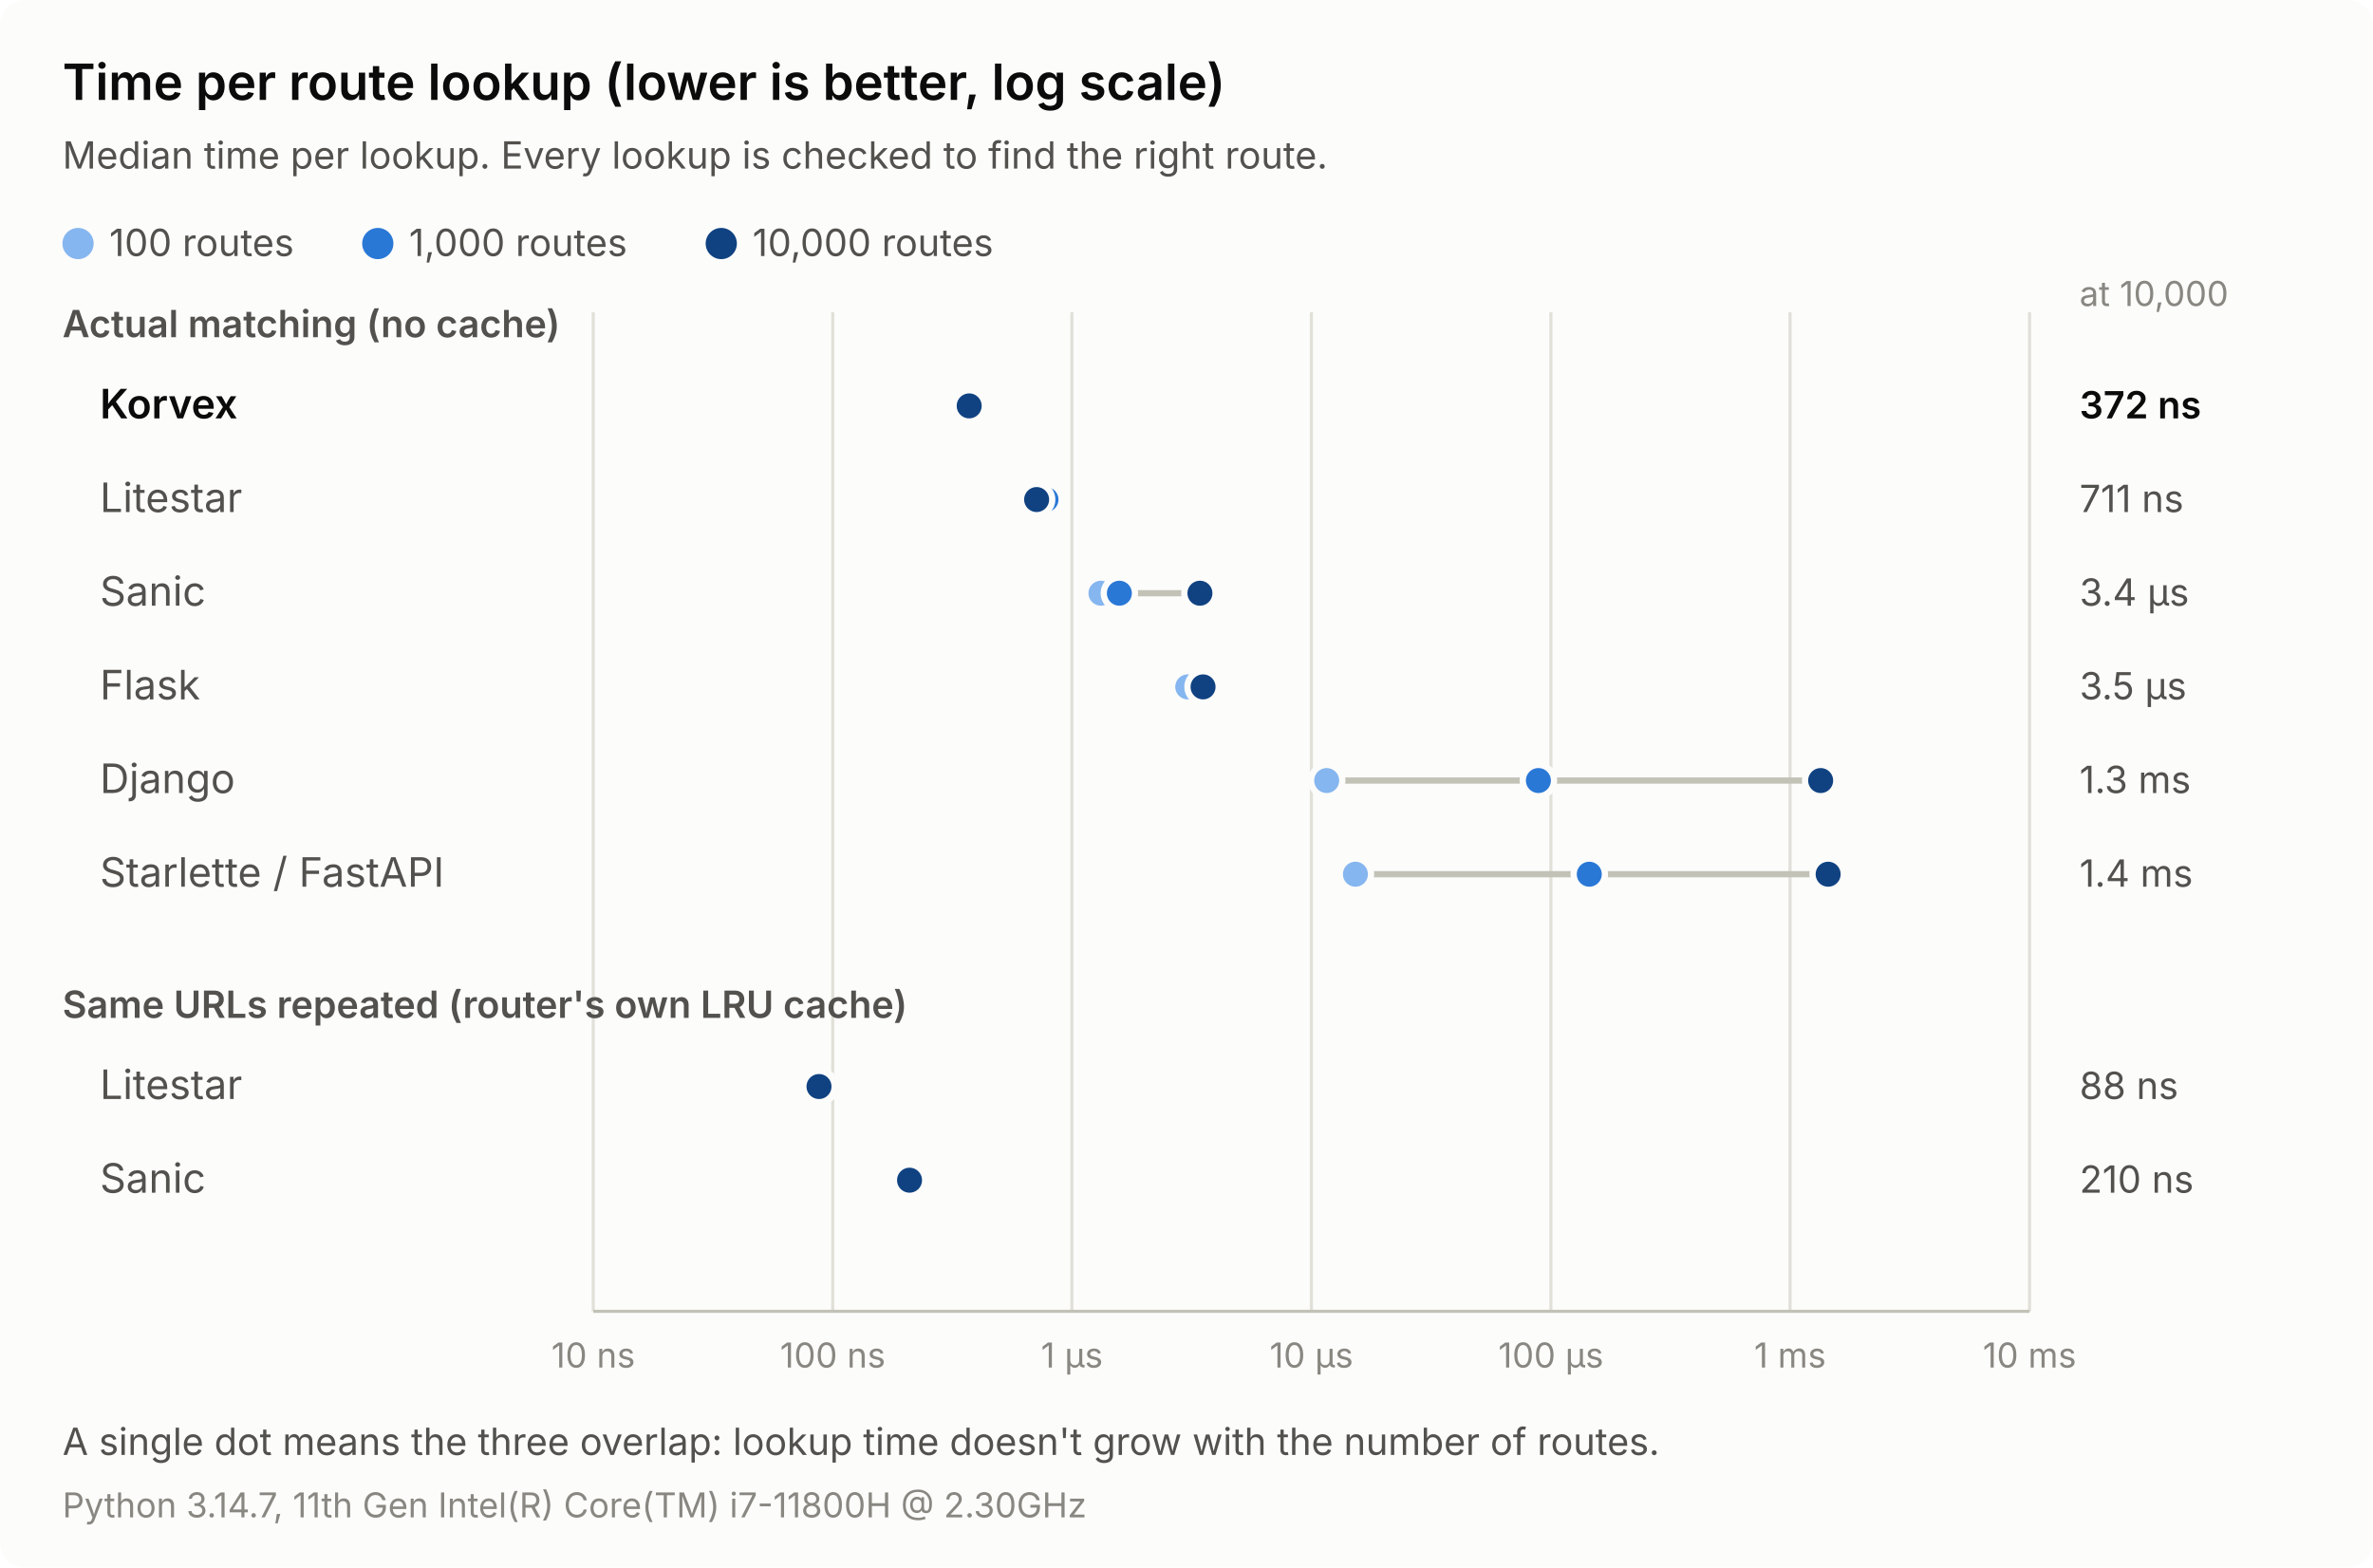
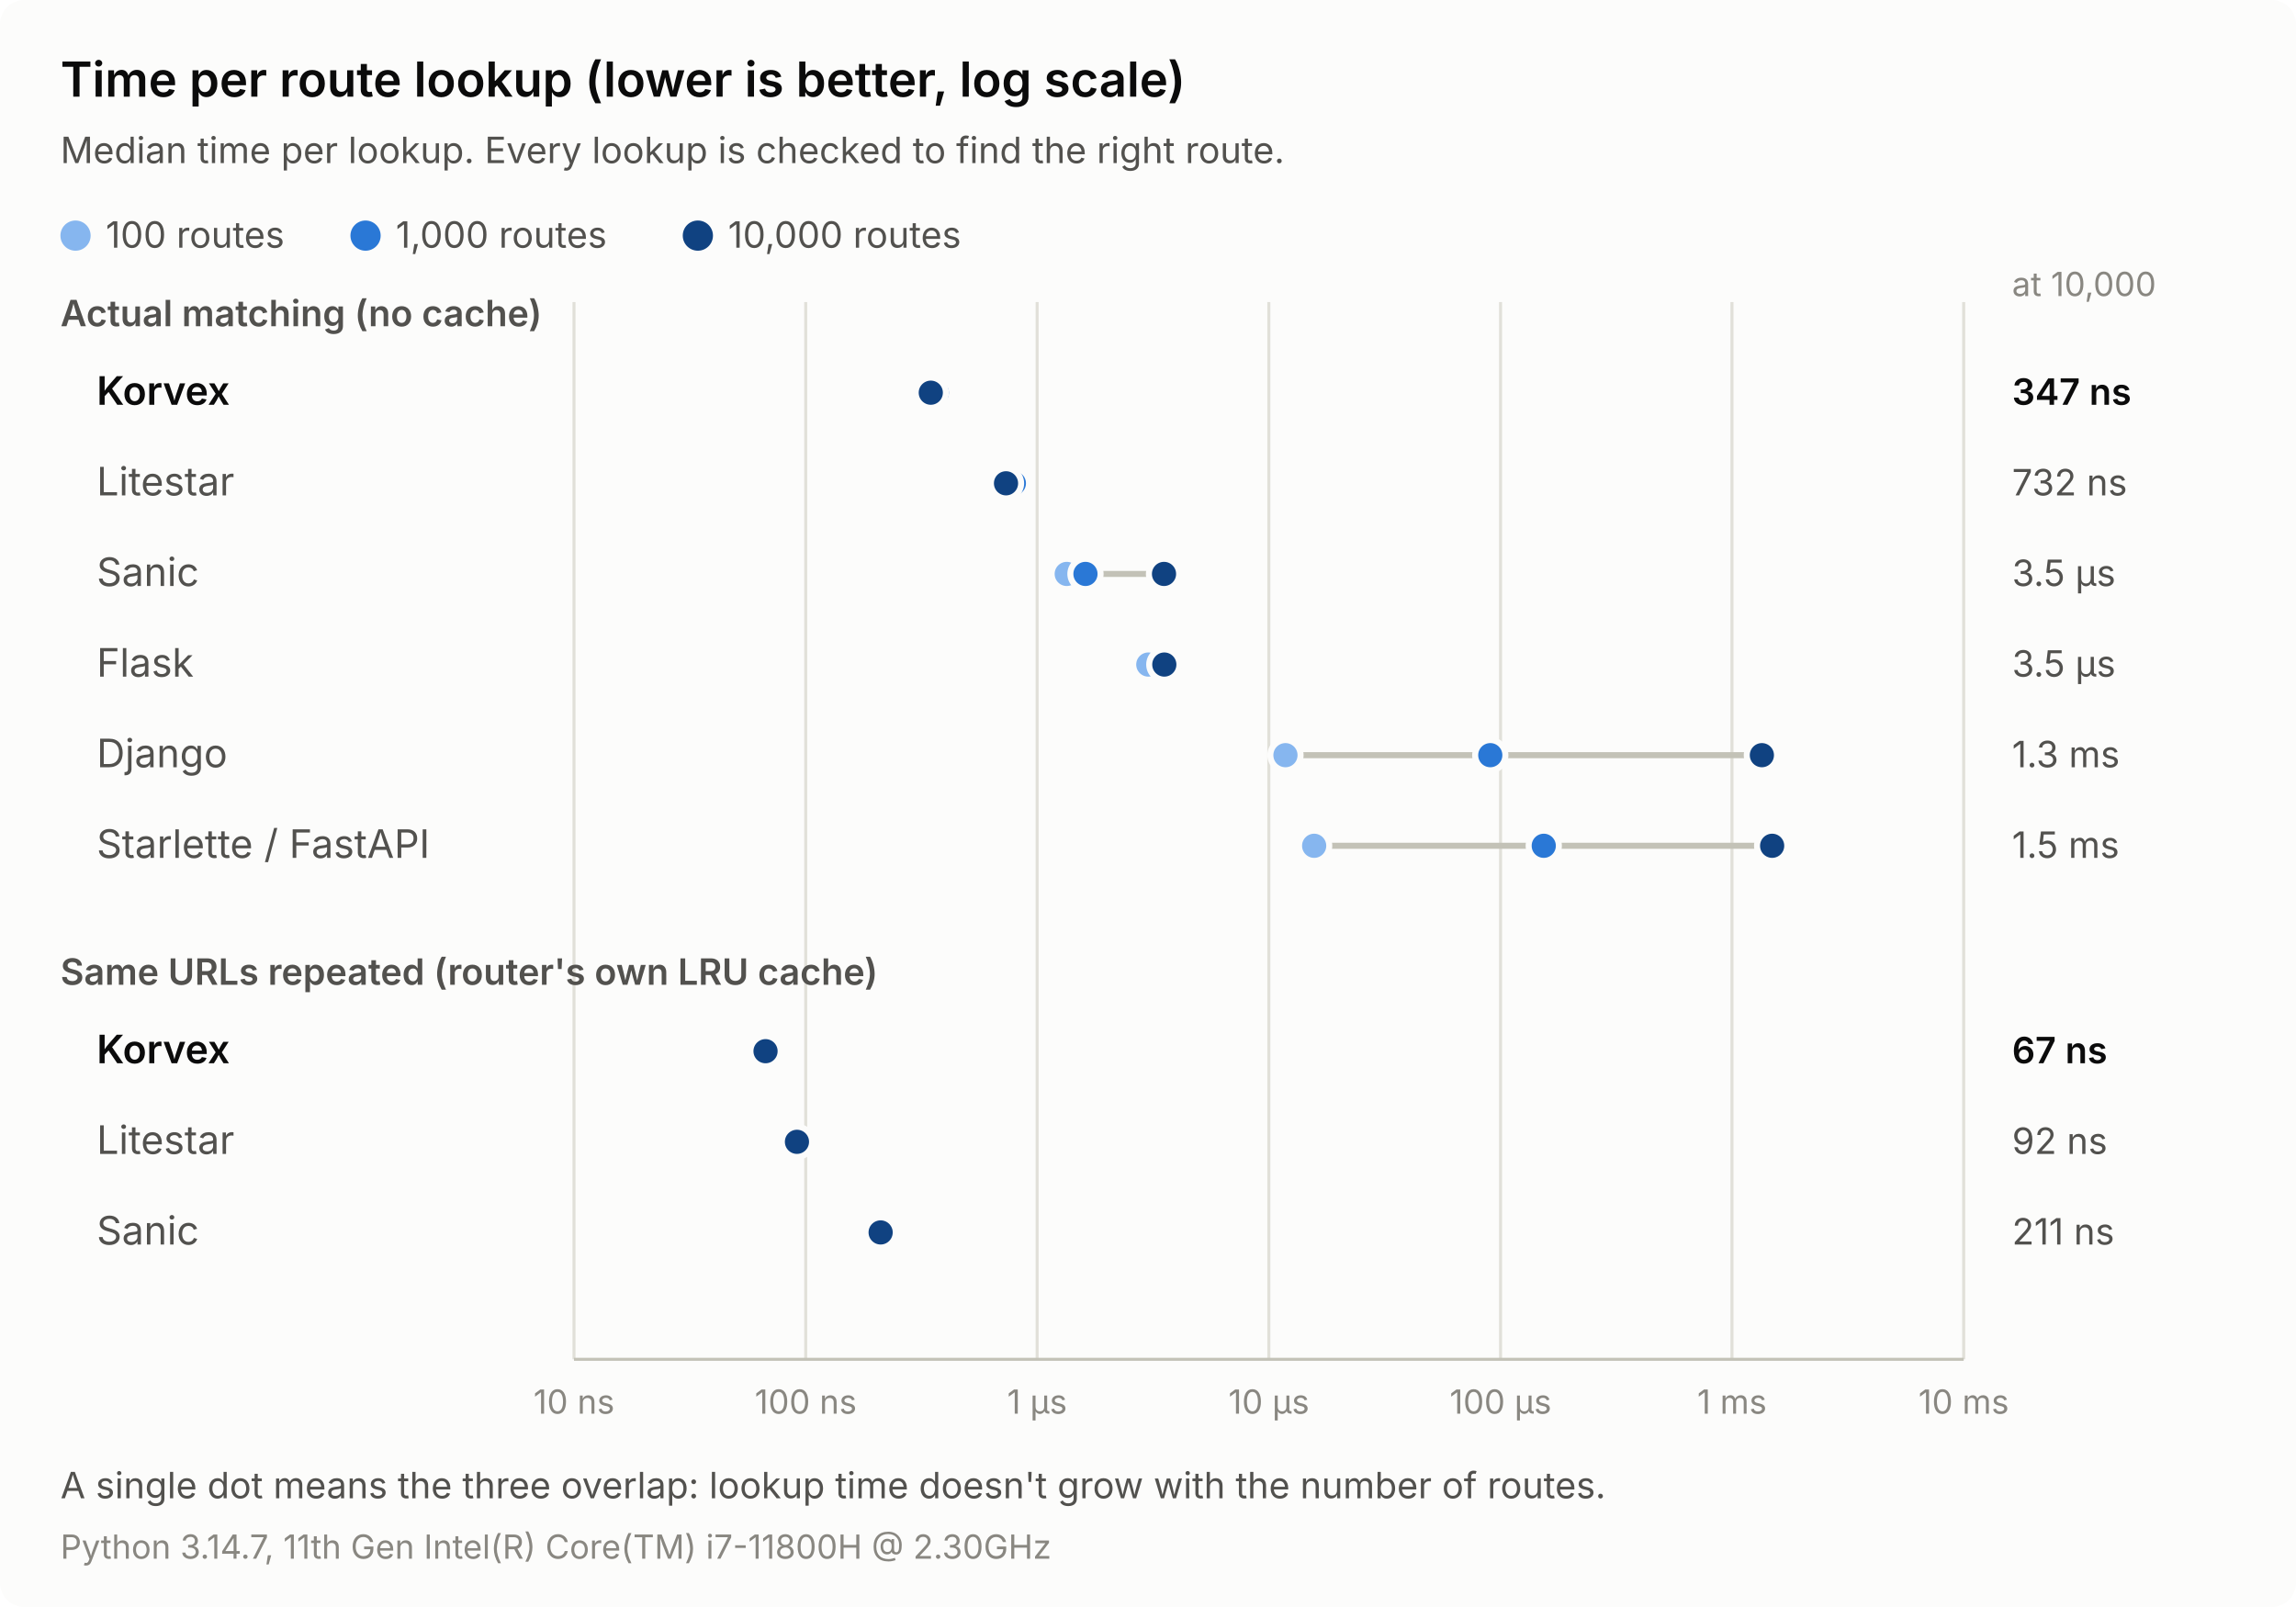
- <svg xmlns="http://www.w3.org/2000/svg" width="760" height="502" viewBox="0 0 760 502" font-family="system-ui, -apple-system, Segoe UI, sans-serif" role="img">
-   <rect width="760" height="502" rx="8" fill="#fcfcfb" />
+ <svg xmlns="http://www.w3.org/2000/svg" width="760" height="532" viewBox="0 0 760 532" font-family="system-ui, -apple-system, Segoe UI, sans-serif" role="img">
+   <rect width="760" height="532" rx="8" fill="#fcfcfb" />
  <text x="20" y="32" font-size="16" font-weight="600" fill="#0b0b0b">Time per route lookup (lower is better, log scale)</text>
  <text x="20" y="54" font-size="12" fill="#52514e">Median time per lookup. Every lookup is checked to find the right route.</text>
  <circle cx="25" cy="78" r="5" fill="#86b6ef" />
  <text x="35" y="82" font-size="12" fill="#52514e">100 routes</text>
  <circle cx="121" cy="78" r="5" fill="#2a78d6" />
  <text x="131" y="82" font-size="12" fill="#52514e">1,000 routes</text>
  <circle cx="231" cy="78" r="5" fill="#104281" />
  <text x="241" y="82" font-size="12" fill="#52514e">10,000 routes</text>
-   <line x1="190.0" y1="100" x2="190.0" y2="420" stroke="#e1e0d9" stroke-width="1" />
-   <text x="190.0" y="438" font-size="11" text-anchor="middle" fill="#898781">10 ns</text>
-   <line x1="266.7" y1="100" x2="266.7" y2="420" stroke="#e1e0d9" stroke-width="1" />
-   <text x="266.7" y="438" font-size="11" text-anchor="middle" fill="#898781">100 ns</text>
-   <line x1="343.3" y1="100" x2="343.3" y2="420" stroke="#e1e0d9" stroke-width="1" />
-   <text x="343.3" y="438" font-size="11" text-anchor="middle" fill="#898781">1 µs</text>
-   <line x1="420.0" y1="100" x2="420.0" y2="420" stroke="#e1e0d9" stroke-width="1" />
-   <text x="420.0" y="438" font-size="11" text-anchor="middle" fill="#898781">10 µs</text>
-   <line x1="496.7" y1="100" x2="496.7" y2="420" stroke="#e1e0d9" stroke-width="1" />
-   <text x="496.7" y="438" font-size="11" text-anchor="middle" fill="#898781">100 µs</text>
-   <line x1="573.3" y1="100" x2="573.3" y2="420" stroke="#e1e0d9" stroke-width="1" />
-   <text x="573.3" y="438" font-size="11" text-anchor="middle" fill="#898781">1 ms</text>
-   <line x1="650.0" y1="100" x2="650.0" y2="420" stroke="#e1e0d9" stroke-width="1" />
-   <text x="650.0" y="438" font-size="11" text-anchor="middle" fill="#898781">10 ms</text>
-   <line x1="190" y1="420" x2="650" y2="420" stroke="#c3c2b7" stroke-width="1" />
+   <line x1="190.0" y1="100" x2="190.0" y2="450" stroke="#e1e0d9" stroke-width="1" />
+   <text x="190.0" y="468" font-size="11" text-anchor="middle" fill="#898781">10 ns</text>
+   <line x1="266.7" y1="100" x2="266.7" y2="450" stroke="#e1e0d9" stroke-width="1" />
+   <text x="266.7" y="468" font-size="11" text-anchor="middle" fill="#898781">100 ns</text>
+   <line x1="343.3" y1="100" x2="343.3" y2="450" stroke="#e1e0d9" stroke-width="1" />
+   <text x="343.3" y="468" font-size="11" text-anchor="middle" fill="#898781">1 µs</text>
+   <line x1="420.0" y1="100" x2="420.0" y2="450" stroke="#e1e0d9" stroke-width="1" />
+   <text x="420.0" y="468" font-size="11" text-anchor="middle" fill="#898781">10 µs</text>
+   <line x1="496.7" y1="100" x2="496.7" y2="450" stroke="#e1e0d9" stroke-width="1" />
+   <text x="496.7" y="468" font-size="11" text-anchor="middle" fill="#898781">100 µs</text>
+   <line x1="573.3" y1="100" x2="573.3" y2="450" stroke="#e1e0d9" stroke-width="1" />
+   <text x="573.3" y="468" font-size="11" text-anchor="middle" fill="#898781">1 ms</text>
+   <line x1="650.0" y1="100" x2="650.0" y2="450" stroke="#e1e0d9" stroke-width="1" />
+   <text x="650.0" y="468" font-size="11" text-anchor="middle" fill="#898781">10 ms</text>
+   <line x1="190" y1="450" x2="650" y2="450" stroke="#c3c2b7" stroke-width="1" />
  <text x="20" y="108" font-size="12" font-weight="600" fill="#52514e">Actual matching (no cache)</text>
  <text x="32" y="134" font-size="13" font-weight="600" fill="#0b0b0b">Korvex</text>
-   <line x1="310.4" y1="130" x2="312.2" y2="130" stroke="#c3c2b7" stroke-width="2" stroke-linecap="round" />
-   <circle cx="311.2" cy="130" r="5" fill="#86b6ef" stroke="#fcfcfb" stroke-width="2" />
-   <circle cx="312.2" cy="130" r="5" fill="#2a78d6" stroke="#fcfcfb" stroke-width="2" />
-   <circle cx="310.4" cy="130" r="5" fill="#104281" stroke="#fcfcfb" stroke-width="2" />
-   <text x="666" y="134" font-size="12" font-weight="600" fill="#0b0b0b">372 ns</text>
+   <line x1="308.1" y1="130" x2="310.1" y2="130" stroke="#c3c2b7" stroke-width="2" stroke-linecap="round" />
+   <circle cx="308.7" cy="130" r="5" fill="#86b6ef" stroke="#fcfcfb" stroke-width="2" />
+   <circle cx="310.1" cy="130" r="5" fill="#2a78d6" stroke="#fcfcfb" stroke-width="2" />
+   <circle cx="308.1" cy="130" r="5" fill="#104281" stroke="#fcfcfb" stroke-width="2" />
+   <text x="666" y="134" font-size="12" font-weight="600" fill="#0b0b0b">347 ns</text>
  <text x="32" y="164" font-size="13" fill="#52514e">Litestar</text>
-   <line x1="332.0" y1="160" x2="335.0" y2="160" stroke="#c3c2b7" stroke-width="2" stroke-linecap="round" />
-   <circle cx="334.4" cy="160" r="5" fill="#86b6ef" stroke="#fcfcfb" stroke-width="2" />
-   <circle cx="335.0" cy="160" r="5" fill="#2a78d6" stroke="#fcfcfb" stroke-width="2" />
-   <circle cx="332.0" cy="160" r="5" fill="#104281" stroke="#fcfcfb" stroke-width="2" />
-   <text x="666" y="164" font-size="12" fill="#52514e">711 ns</text>
+   <line x1="333.0" y1="160" x2="335.6" y2="160" stroke="#c3c2b7" stroke-width="2" stroke-linecap="round" />
+   <circle cx="335.6" cy="160" r="5" fill="#86b6ef" stroke="#fcfcfb" stroke-width="2" />
+   <circle cx="335.6" cy="160" r="5" fill="#2a78d6" stroke="#fcfcfb" stroke-width="2" />
+   <circle cx="333.0" cy="160" r="5" fill="#104281" stroke="#fcfcfb" stroke-width="2" />
+   <text x="666" y="164" font-size="12" fill="#52514e">732 ns</text>
  <text x="32" y="194" font-size="13" fill="#52514e">Sanic</text>
-   <line x1="352.6" y1="190" x2="384.3" y2="190" stroke="#c3c2b7" stroke-width="2" stroke-linecap="round" />
-   <circle cx="352.6" cy="190" r="5" fill="#86b6ef" stroke="#fcfcfb" stroke-width="2" />
-   <circle cx="358.5" cy="190" r="5" fill="#2a78d6" stroke="#fcfcfb" stroke-width="2" />
-   <circle cx="384.3" cy="190" r="5" fill="#104281" stroke="#fcfcfb" stroke-width="2" />
-   <text x="666" y="194" font-size="12" fill="#52514e">3.4 µs</text>
+   <line x1="353.1" y1="190" x2="385.3" y2="190" stroke="#c3c2b7" stroke-width="2" stroke-linecap="round" />
+   <circle cx="353.1" cy="190" r="5" fill="#86b6ef" stroke="#fcfcfb" stroke-width="2" />
+   <circle cx="359.3" cy="190" r="5" fill="#2a78d6" stroke="#fcfcfb" stroke-width="2" />
+   <circle cx="385.3" cy="190" r="5" fill="#104281" stroke="#fcfcfb" stroke-width="2" />
+   <text x="666" y="194" font-size="12" fill="#52514e">3.5 µs</text>
  <text x="32" y="224" font-size="13" fill="#52514e">Flask</text>
-   <line x1="380.4" y1="220" x2="386.3" y2="220" stroke="#c3c2b7" stroke-width="2" stroke-linecap="round" />
-   <circle cx="380.4" cy="220" r="5" fill="#86b6ef" stroke="#fcfcfb" stroke-width="2" />
-   <circle cx="386.3" cy="220" r="5" fill="#2a78d6" stroke="#fcfcfb" stroke-width="2" />
-   <circle cx="385.3" cy="220" r="5" fill="#104281" stroke="#fcfcfb" stroke-width="2" />
+   <line x1="380.1" y1="220" x2="387.2" y2="220" stroke="#c3c2b7" stroke-width="2" stroke-linecap="round" />
+   <circle cx="380.1" cy="220" r="5" fill="#86b6ef" stroke="#fcfcfb" stroke-width="2" />
+   <circle cx="387.2" cy="220" r="5" fill="#2a78d6" stroke="#fcfcfb" stroke-width="2" />
+   <circle cx="385.4" cy="220" r="5" fill="#104281" stroke="#fcfcfb" stroke-width="2" />
  <text x="666" y="224" font-size="12" fill="#52514e">3.5 µs</text>
  <text x="32" y="254" font-size="13" fill="#52514e">Django</text>
-   <line x1="424.9" y1="250" x2="583.1" y2="250" stroke="#c3c2b7" stroke-width="2" stroke-linecap="round" />
-   <circle cx="424.9" cy="250" r="5" fill="#86b6ef" stroke="#fcfcfb" stroke-width="2" />
-   <circle cx="492.7" cy="250" r="5" fill="#2a78d6" stroke="#fcfcfb" stroke-width="2" />
-   <circle cx="583.1" cy="250" r="5" fill="#104281" stroke="#fcfcfb" stroke-width="2" />
+   <line x1="425.5" y1="250" x2="583.2" y2="250" stroke="#c3c2b7" stroke-width="2" stroke-linecap="round" />
+   <circle cx="425.5" cy="250" r="5" fill="#86b6ef" stroke="#fcfcfb" stroke-width="2" />
+   <circle cx="493.3" cy="250" r="5" fill="#2a78d6" stroke="#fcfcfb" stroke-width="2" />
+   <circle cx="583.2" cy="250" r="5" fill="#104281" stroke="#fcfcfb" stroke-width="2" />
  <text x="666" y="254" font-size="12" fill="#52514e">1.3 ms</text>
  <text x="32" y="284" font-size="13" fill="#52514e">Starlette / FastAPI</text>
-   <line x1="434.1" y1="280" x2="585.5" y2="280" stroke="#c3c2b7" stroke-width="2" stroke-linecap="round" />
-   <circle cx="434.1" cy="280" r="5" fill="#86b6ef" stroke="#fcfcfb" stroke-width="2" />
-   <circle cx="509.0" cy="280" r="5" fill="#2a78d6" stroke="#fcfcfb" stroke-width="2" />
-   <circle cx="585.5" cy="280" r="5" fill="#104281" stroke="#fcfcfb" stroke-width="2" />
-   <text x="666" y="284" font-size="12" fill="#52514e">1.4 ms</text>
+   <line x1="435.0" y1="280" x2="586.6" y2="280" stroke="#c3c2b7" stroke-width="2" stroke-linecap="round" />
+   <circle cx="435.0" cy="280" r="5" fill="#86b6ef" stroke="#fcfcfb" stroke-width="2" />
+   <circle cx="511.0" cy="280" r="5" fill="#2a78d6" stroke="#fcfcfb" stroke-width="2" />
+   <circle cx="586.6" cy="280" r="5" fill="#104281" stroke="#fcfcfb" stroke-width="2" />
+   <text x="666" y="284" font-size="12" fill="#52514e">1.5 ms</text>
  <text x="20" y="326" font-size="12" font-weight="600" fill="#52514e">Same URLs repeated (router's own LRU cache)</text>
-   <text x="32" y="352" font-size="13" fill="#52514e">Litestar</text>
-   <line x1="262.3" y1="348" x2="262.7" y2="348" stroke="#c3c2b7" stroke-width="2" stroke-linecap="round" />
-   <circle cx="262.7" cy="348" r="5" fill="#86b6ef" stroke="#fcfcfb" stroke-width="2" />
-   <circle cx="262.5" cy="348" r="5" fill="#2a78d6" stroke="#fcfcfb" stroke-width="2" />
-   <circle cx="262.3" cy="348" r="5" fill="#104281" stroke="#fcfcfb" stroke-width="2" />
-   <text x="666" y="352" font-size="12" fill="#52514e">88 ns</text>
-   <text x="32" y="382" font-size="13" fill="#52514e">Sanic</text>
-   <line x1="290.4" y1="378" x2="291.3" y2="378" stroke="#c3c2b7" stroke-width="2" stroke-linecap="round" />
-   <circle cx="290.4" cy="378" r="5" fill="#86b6ef" stroke="#fcfcfb" stroke-width="2" />
-   <circle cx="291.0" cy="378" r="5" fill="#2a78d6" stroke="#fcfcfb" stroke-width="2" />
-   <circle cx="291.3" cy="378" r="5" fill="#104281" stroke="#fcfcfb" stroke-width="2" />
-   <text x="666" y="382" font-size="12" fill="#52514e">210 ns</text>
-   <text x="20" y="466" font-size="12" fill="#52514e">A single dot means the three overlap: lookup time doesn't grow with the number of routes.</text>
-   <text x="20" y="486" font-size="11" fill="#898781">Python 3.14.7, 11th Gen Intel(R) Core(TM) i7-11800H @ 2.30GHz</text>
+   <text x="32" y="352" font-size="13" font-weight="600" fill="#0b0b0b">Korvex</text>
+   <line x1="252.7" y1="348" x2="253.9" y2="348" stroke="#c3c2b7" stroke-width="2" stroke-linecap="round" />
+   <circle cx="253.9" cy="348" r="5" fill="#86b6ef" stroke="#fcfcfb" stroke-width="2" />
+   <circle cx="252.7" cy="348" r="5" fill="#2a78d6" stroke="#fcfcfb" stroke-width="2" />
+   <circle cx="253.4" cy="348" r="5" fill="#104281" stroke="#fcfcfb" stroke-width="2" />
+   <text x="666" y="352" font-size="12" font-weight="600" fill="#0b0b0b">67 ns</text>
+   <text x="32" y="382" font-size="13" fill="#52514e">Litestar</text>
+   <line x1="263.0" y1="378" x2="263.8" y2="378" stroke="#c3c2b7" stroke-width="2" stroke-linecap="round" />
+   <circle cx="263.0" cy="378" r="5" fill="#86b6ef" stroke="#fcfcfb" stroke-width="2" />
+   <circle cx="263.1" cy="378" r="5" fill="#2a78d6" stroke="#fcfcfb" stroke-width="2" />
+   <circle cx="263.8" cy="378" r="5" fill="#104281" stroke="#fcfcfb" stroke-width="2" />
+   <text x="666" y="382" font-size="12" fill="#52514e">92 ns</text>
+   <text x="32" y="412" font-size="13" fill="#52514e">Sanic</text>
+   <line x1="290.6" y1="408" x2="291.5" y2="408" stroke="#c3c2b7" stroke-width="2" stroke-linecap="round" />
+   <circle cx="290.6" cy="408" r="5" fill="#86b6ef" stroke="#fcfcfb" stroke-width="2" />
+   <circle cx="291.5" cy="408" r="5" fill="#2a78d6" stroke="#fcfcfb" stroke-width="2" />
+   <circle cx="291.5" cy="408" r="5" fill="#104281" stroke="#fcfcfb" stroke-width="2" />
+   <text x="666" y="412" font-size="12" fill="#52514e">211 ns</text>
+   <text x="20" y="496" font-size="12" fill="#52514e">A single dot means the three overlap: lookup time doesn't grow with the number of routes.</text>
+   <text x="20" y="516" font-size="11" fill="#898781">Python 3.14.7, 11th Gen Intel(R) Core(TM) i7-11800H @ 2.30GHz</text>
  <text x="666" y="98" font-size="11" fill="#898781">at 10,000</text>
</svg>
